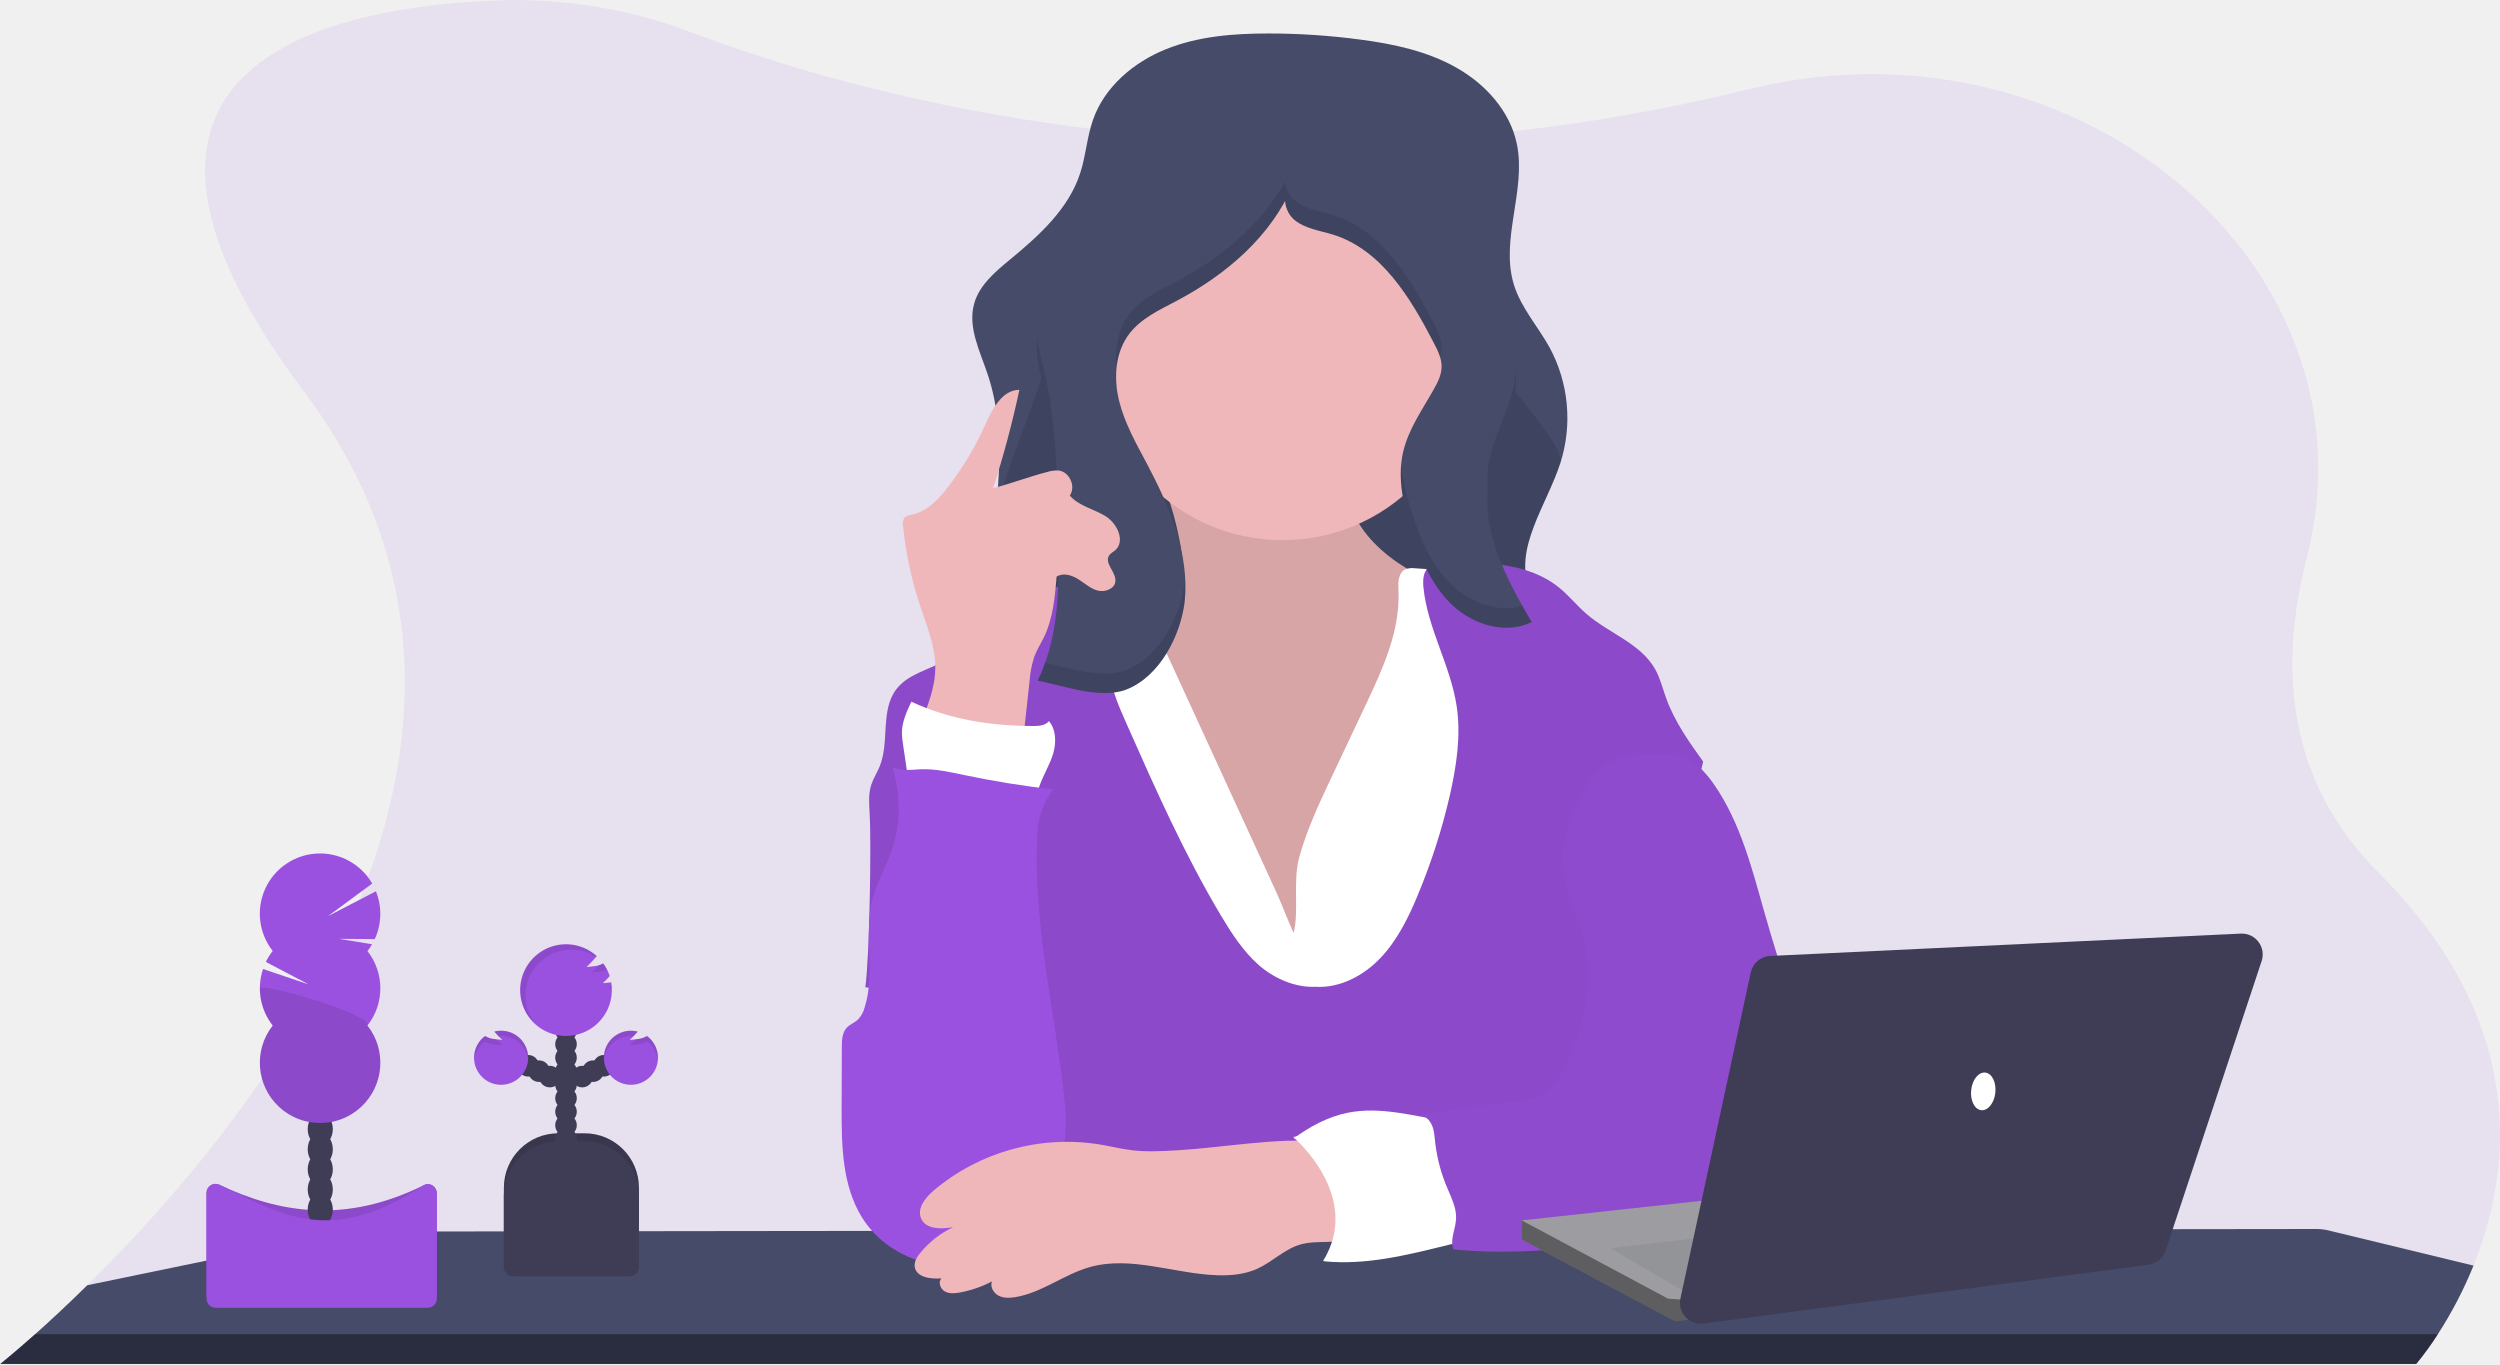
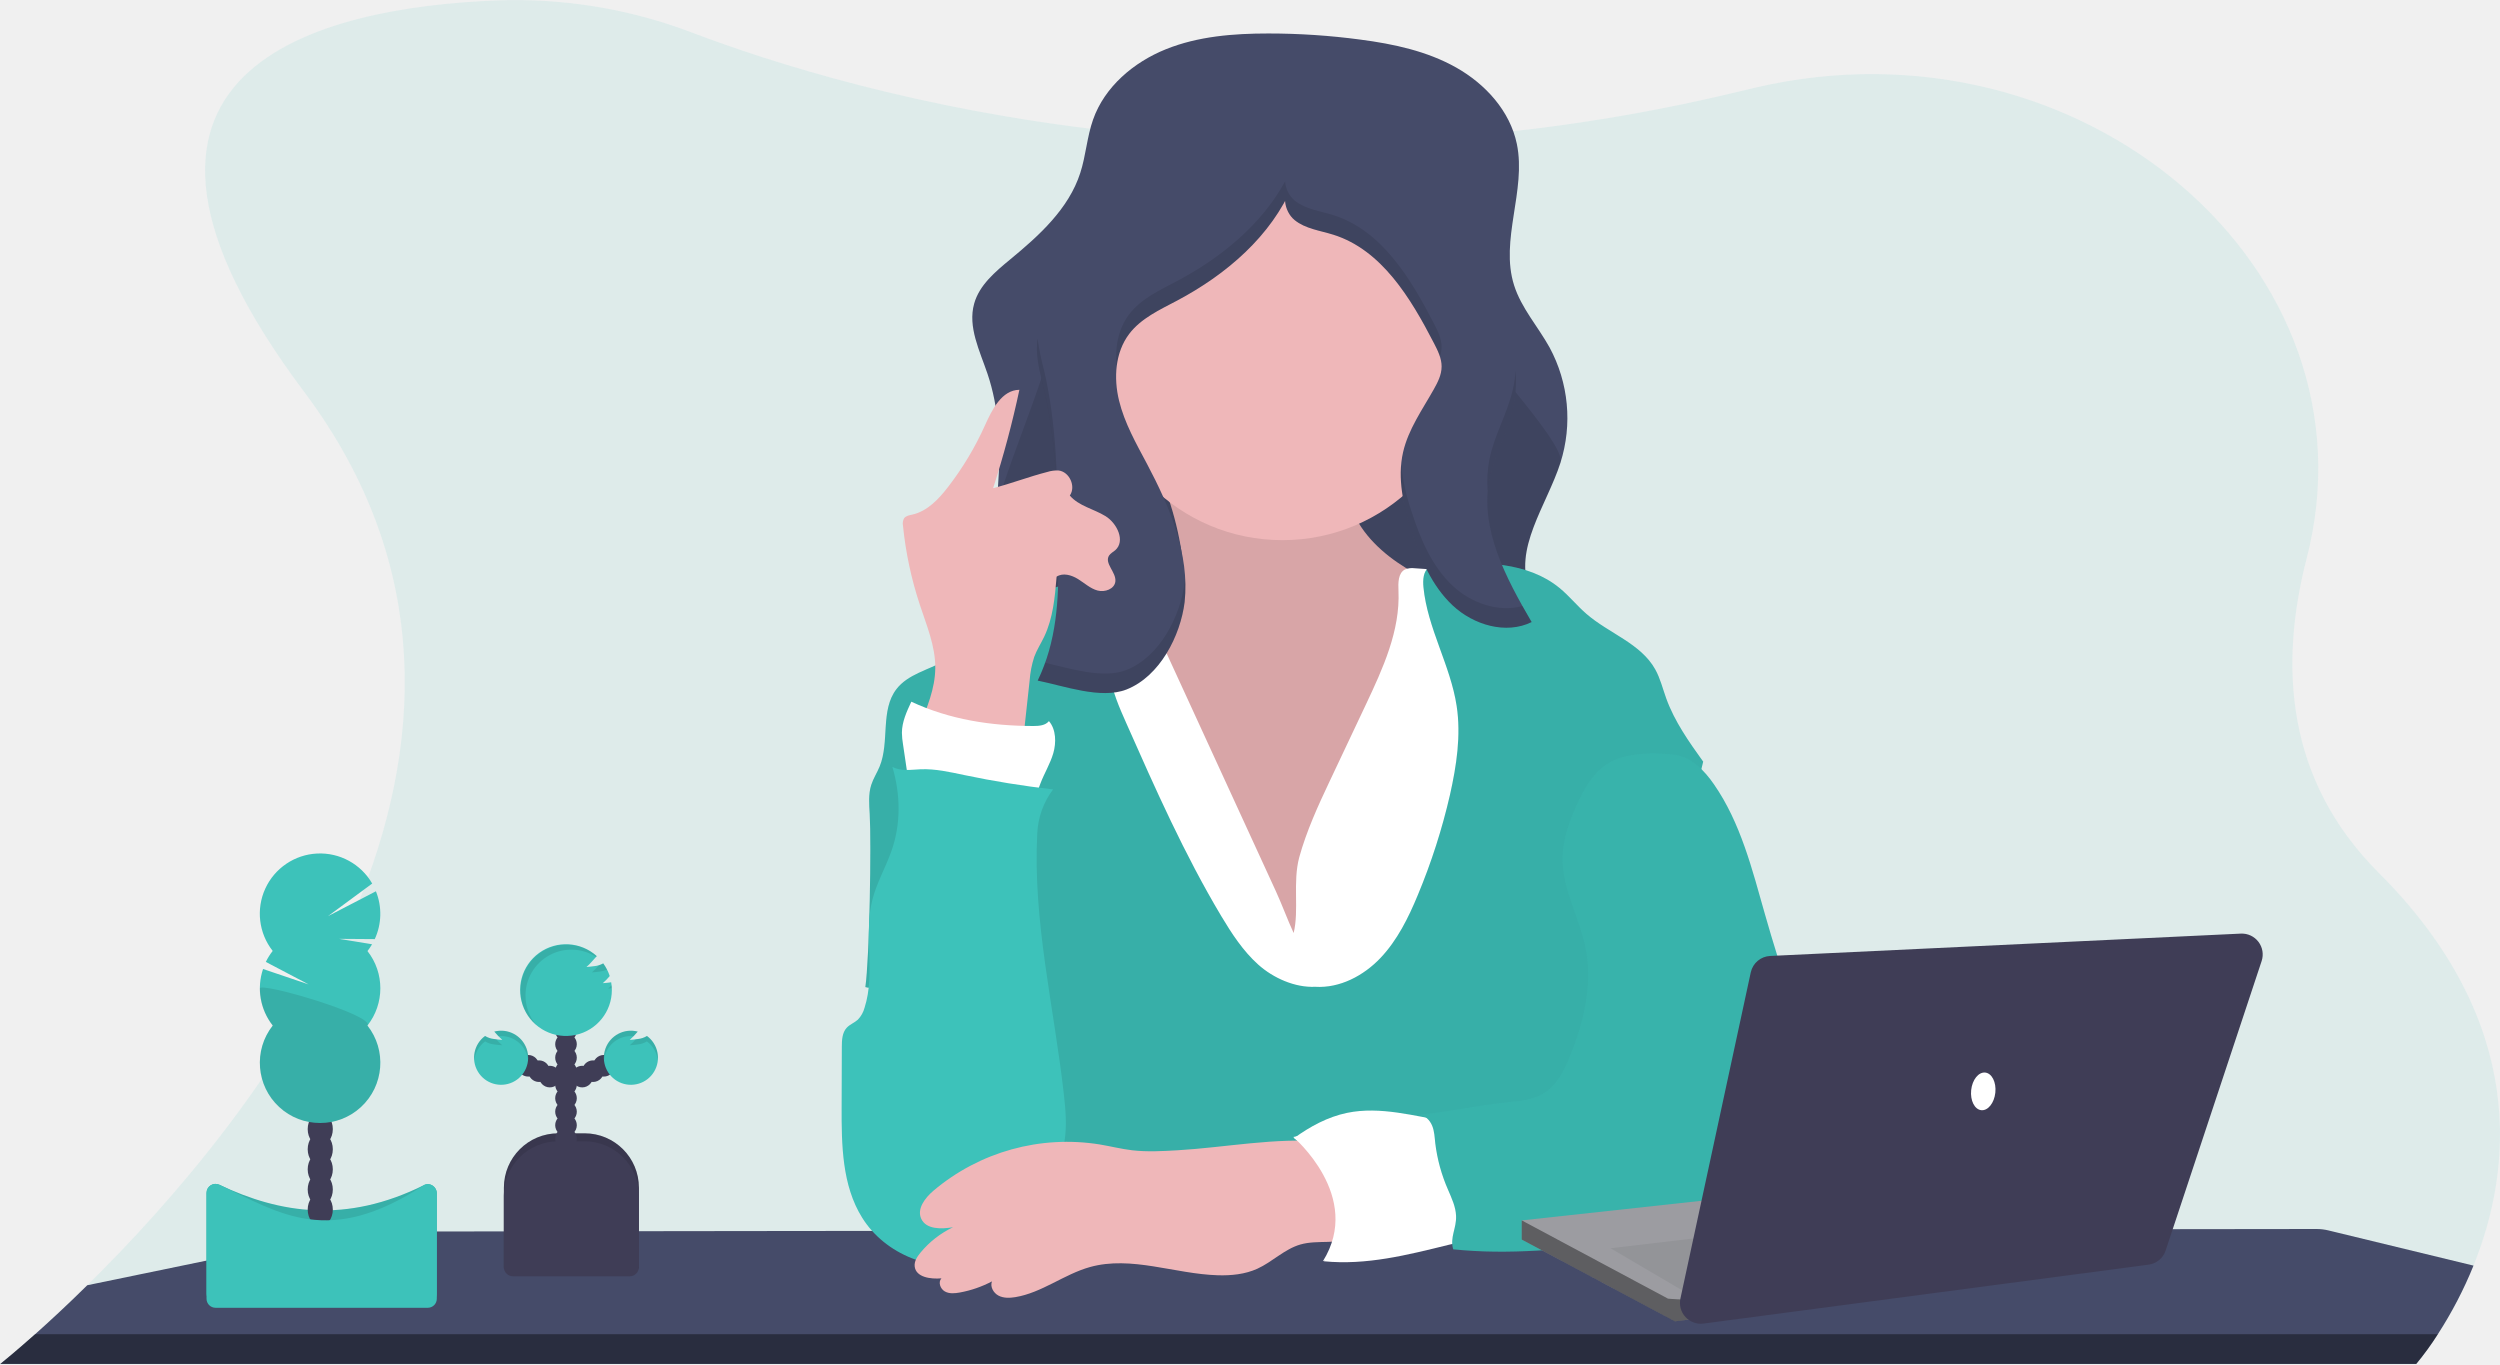
<svg xmlns="http://www.w3.org/2000/svg" id="a02f2390-8fa7-48a9-96f1-2ec5f63ecbc1" data-name="Layer 1" width="1150" height="627.49" viewBox="0 0 1150 627.49">
-   <path d="M1162.81,718.44A188.54,188.54,0,0,1,1146.4,750a135.82,135.82,0,0,1-9.94,13.67.7.7,0,0,1-.11.12H25l.15-.12c1-.78,6.87-5.53,16-13.67,6.55-5.83,14.77-13.41,24-22.53,75.49-74.25,220.5-250,99.73-411-112.27-149.67,8.61-176.83,88.35-180a227.81,227.81,0,0,1,89.86,14.69c36.84,14,104.17,35.46,191.89,45.3,2.88.32,5.78.64,8.72.93a840.12,840.12,0,0,0,139.78,2.54h0c1.37-.08,2.75-.18,4.14-.28a830.62,830.62,0,0,0,136.72-21.15c2.91-.71,5.78-1.38,8.64-2.05,149.63-34.62,287.57,83.37,253.08,216.71-12.75,49.32-9.51,101.89,33,144.42C1188.66,607,1180.23,675.37,1162.81,718.44Z" transform="translate(-25 -136.26)" fill="#9b51e0" opacity="0.1" />
+   <path d="M1162.81,718.44A188.54,188.54,0,0,1,1146.4,750a135.82,135.82,0,0,1-9.94,13.67.7.7,0,0,1-.11.12H25l.15-.12c1-.78,6.87-5.53,16-13.67,6.55-5.83,14.77-13.41,24-22.53,75.49-74.25,220.5-250,99.73-411-112.27-149.67,8.61-176.83,88.35-180a227.81,227.81,0,0,1,89.86,14.69c36.84,14,104.17,35.46,191.89,45.3,2.88.32,5.78.64,8.72.93a840.12,840.12,0,0,0,139.78,2.54h0c1.37-.08,2.75-.18,4.14-.28a830.62,830.62,0,0,0,136.72-21.15c2.91-.71,5.78-1.38,8.64-2.05,149.63-34.62,287.57,83.37,253.08,216.71-12.75,49.32-9.51,101.89,33,144.42C1188.66,607,1180.23,675.37,1162.81,718.44Z" transform="translate(-25 -136.26)" fill="#3dc2ba" opacity="0.1" />
  <path d="M1162.81,718.44A188.54,188.54,0,0,1,1146.4,750a135.82,135.82,0,0,1-9.94,13.67H25.15c1-.78,6.87-5.53,16-13.67,6.55-5.83,14.77-13.41,24-22.53l117.13-24.2a22.79,22.79,0,0,1,4.6-.47l124.87-.18h.13l61.85-.08h.14l52.2-.06,34.17,0h0l35,0,143.42-.2h.23l11.11,0,19.52,0,24.37,0h6.48L725,702h8.14l71.64-.1,22.88,0h0l11,0h0l82.75-.11,24.64,0,78.38-.11,66.16-.08a23.45,23.45,0,0,1,5.47.65Z" transform="translate(-25 -136.26)" fill="#454b69" />
  <path d="M41.15,750H1146.4a135.82,135.82,0,0,1-9.94,13.67H25.15C26.13,762.84,32,758.09,41.15,750Z" transform="translate(-25 -136.26)" fill="none" />
  <path d="M41.15,750H1146.4a135.82,135.82,0,0,1-9.94,13.67H25.15C26.13,762.84,32,758.09,41.15,750Z" transform="translate(-25 -136.26)" opacity="0.4" />
  <path d="M758.22,439l-2.22.43L655.64,458.71c-29.15,5.6-58.72,11.23-88.33,9.08-21.45-1.56-41.49-7.92-62.1-13.5-11.65-3.16-24-4.42-27.95-17.46-5.45-18,3.42-44.65,5.51-62.89,2-17.9,3.18-36.25-.38-53.94a95.9,95.9,0,0,0-3.12-11.74c-3.57-10.59-9.18-21.6-6.15-32.35,2.39-8.53,9.68-14.62,16.5-20.26,13.36-11,27-23.33,32.3-39.82,2.6-8,3.09-16.61,5.89-24.55,5.31-15.1,18.65-26.39,33.49-32.37s31.16-7.25,47.17-7.25a319.6,319.6,0,0,1,42.27,2.81c15.28,2,30.7,5.29,44.13,12.87s24.75,20,27.88,35.14c4.43,21.41-7.87,44.21-1.27,65,3.32,10.51,11,19,16.33,28.62a68.17,68.17,0,0,1,5,53c-6.38,19.77-22,39.77-14,58.94,5.09,12.19,18.09,18.7,27.15,28.36Q757.17,437.7,758.22,439Z" transform="translate(-25 -136.26)" fill="#454b69" />
  <path d="M756,436.48v2.95L655.64,458.71c-29.15,5.6-58.72,11.23-88.33,9.08-21.45-1.56-41.49-7.92-62.1-13.5-11.65-3.16-24-4.42-27.95-17.46-5.45-18,3.42-44.65,5.51-62.89,2-17.9,32.79-83.25,29.23-100.94l184,8c1.24,9.77,49.87,58.81,46.84,68.18-6.38,19.77-22,39.77-14,58.94C733.94,420.31,746.94,426.82,756,436.48Z" transform="translate(-25 -136.26)" opacity="0.1" />
  <path d="M568,387c1.09,6.19,1.67,13-1.49,18.4-4.21,7.24-13.39,9.55-21.6,11.19l-28.5,5.7c-1.94.39-4,.83-5.45,2.16-1.71,1.53-2.29,3.95-2.54,6.23-1.15,10.32,2.5,20.49,5.83,30.32,6.73,19.91,12.38,40.24,20.89,59.45S555.33,558,572,570.84s38.73,19.68,59.14,14.66c17.78-4.37,32.36-16.92,44.93-30.23,10.37-11,20.07-23,25.1-37.27,3.47-9.8,4.6-20.24,5.69-30.58q2.53-23.78,5.06-47.56c.79-7.44,1.31-15.81-3.52-21.52-2.12-2.51-5-4.18-7.94-5.73C689.52,406.8,678,402,667.82,395s-19.21-16.64-22.3-28.6c-1.85-7.18-1.52-15-4.67-21.69-3.52-7.5-11-12.58-19-14.81s-16.44-1.93-24.68-1-40,3.31-43.41,12.6c-1.83,5,5.76,15.73,7.56,20.65A144.17,144.17,0,0,1,568,387Z" transform="translate(-25 -136.26)" fill="#efb7b9" />
  <path d="M568,387c1.09,6.19,1.67,13-1.49,18.4-4.21,7.24-13.39,9.55-21.6,11.19l-28.5,5.7c-1.94.39-4,.83-5.45,2.16-1.71,1.53-2.29,3.95-2.54,6.23-1.15,10.32,2.5,20.49,5.83,30.32,6.73,19.91,12.38,40.24,20.89,59.45S555.33,558,572,570.84s38.73,19.68,59.14,14.66c17.78-4.37,32.36-16.92,44.93-30.23,10.37-11,20.07-23,25.1-37.27,3.47-9.8,4.6-20.24,5.69-30.58q2.53-23.78,5.06-47.56c.79-7.44,1.31-15.81-3.52-21.52-2.12-2.51-5-4.18-7.94-5.73C689.52,406.8,678,402,667.82,395s-19.21-16.64-22.3-28.6c-1.85-7.18-1.52-15-4.67-21.69-3.52-7.5-11-12.58-19-14.81s-16.44-1.93-24.68-1-40,3.31-43.41,12.6c-1.83,5,5.76,15.73,7.56,20.65A144.17,144.17,0,0,1,568,387Z" transform="translate(-25 -136.26)" opacity="0.1" />
  <path d="M636.59,495.74l16.71-35.38c7.83-16.58,15.83-34,15-52.31-.16-3.64-.2-8.19,3-9.84a8.58,8.58,0,0,1,4.39-.56,177.59,177.59,0,0,1,51.51,10.42c3.21,1.16,6.5,2.5,8.75,5.06s3.16,6,3.93,9.3a271.54,271.54,0,0,1,5.73,33.87c3,28.22,1.51,56.69,0,85l-4.44,86.43a8.26,8.26,0,0,1-.73,3.56c-1.1,2-3.58,2.67-5.81,3.05-8.59,1.47-17.37,1.17-26.07.84-61.2-2.32-122.72-5.88-183.52,1.54q.41-13.49-.43-27c-2.41-38.89-12.49-76.83-22.39-114.51-5.77-22-11.36-46-2.07-66.73a28.59,28.59,0,0,1,5.79-8.82c3.95-3.87,9.34-5.91,14.68-7.37a93.43,93.43,0,0,1,28.29-3.2l63.05,137.27c2.88,6.28,5.25,12.89,8.12,19.09,2.58-10.71-.52-23.26,2.58-34.87C626,518.53,631.26,507,636.59,495.74Z" transform="translate(-25 -136.26)" fill="#fff" />
-   <path d="M630,590.19c11.28.71,22.24-5.07,30-13.24s12.88-18.53,17.21-29A286,286,0,0,0,692,501.84c3-13.4,5.13-27.27,3.06-40.85-2.86-18.75-13.47-35.79-15.28-54.67-.31-3.3-.11-7.16,2.54-9.15,1.64-1.23,3.8-1.4,5.84-1.52,18.86-1.12,39.58-.91,54.19,11.06,4.45,3.64,8.06,8.19,12.41,11.94,10.36,9,25,13.58,31.65,25.53,2.32,4.16,3.43,8.87,5.05,13.35,3.82,10.6,10.43,19.92,17,29.09-6.37,26.88-13.69,53.78-20.06,80.66-3.73,15.77-7.49,31.6-13.35,46.7-3.84,9.9-8.67,20-7.49,30.6.47,4.17,1.86,8.16,3.07,12.18a140,140,0,0,1,5.89,43.53l-285.34.7c13.67-19.6,17.68-43.64,16.29-67.49-.67-11.43-3.25-22.93-9-32.82-9.06-15.5-25-25.6-40.71-34.25-11-6-22.81,27.76-34.7,23.89,1.92-13.58,2.8-66,2-79.67-.26-4.48-.66-9.08.72-13.36.94-2.93,2.67-5.55,3.84-8.4,4.69-11.41.22-26,7.8-35.71,5.24-6.75,14.43-8.67,21.9-12.83,7.67-4.28,13.6-11,20.28-16.74A90.19,90.19,0,0,1,525.76,403a58.14,58.14,0,0,1,8.81,26c.51,5.81.14,11.7.95,17.48,1.11,7.83,4.35,15.18,7.56,22.42,13.37,30.19,26.79,60.47,43.73,88.82,4.79,8,10,16,16.94,22.23S620.68,590.63,630,590.19Z" transform="translate(-25 -136.26)" fill="#9b51e0" />
+   <path d="M630,590.19c11.28.71,22.24-5.07,30-13.24s12.88-18.53,17.21-29A286,286,0,0,0,692,501.84c3-13.4,5.13-27.27,3.06-40.85-2.86-18.75-13.47-35.79-15.28-54.67-.31-3.3-.11-7.16,2.54-9.15,1.64-1.23,3.8-1.4,5.84-1.52,18.86-1.12,39.58-.91,54.19,11.06,4.45,3.64,8.06,8.19,12.41,11.94,10.36,9,25,13.58,31.65,25.53,2.32,4.16,3.43,8.87,5.05,13.35,3.82,10.6,10.43,19.92,17,29.09-6.37,26.88-13.69,53.78-20.06,80.66-3.73,15.77-7.49,31.6-13.35,46.7-3.84,9.9-8.67,20-7.49,30.6.47,4.17,1.86,8.16,3.07,12.18a140,140,0,0,1,5.89,43.53l-285.34.7c13.67-19.6,17.68-43.64,16.29-67.49-.67-11.43-3.25-22.93-9-32.82-9.06-15.5-25-25.6-40.71-34.25-11-6-22.81,27.76-34.7,23.89,1.92-13.58,2.8-66,2-79.67-.26-4.48-.66-9.08.72-13.36.94-2.93,2.67-5.55,3.84-8.4,4.69-11.41.22-26,7.8-35.71,5.24-6.75,14.43-8.67,21.9-12.83,7.67-4.28,13.6-11,20.28-16.74A90.19,90.19,0,0,1,525.76,403a58.14,58.14,0,0,1,8.81,26c.51,5.81.14,11.7.95,17.48,1.11,7.83,4.35,15.18,7.56,22.42,13.37,30.19,26.79,60.47,43.73,88.82,4.79,8,10,16,16.94,22.23S620.68,590.63,630,590.19Z" transform="translate(-25 -136.26)" fill="#3dc2ba" />
  <path d="M630,590.19c11.28.71,22.24-5.07,30-13.24s12.88-18.53,17.21-29A286,286,0,0,0,692,501.84c3-13.4,5.13-27.27,3.06-40.85-2.86-18.75-13.47-35.79-15.28-54.67-.31-3.3-.11-7.16,2.54-9.15,1.64-1.23,3.8-1.4,5.84-1.52,18.86-1.12,39.58-.91,54.19,11.06,4.45,3.64,8.06,8.19,12.41,11.94,10.36,9,25,13.58,31.65,25.53,2.32,4.16,3.43,8.87,5.05,13.35,3.82,10.6,10.43,19.92,17,29.09-6.37,26.88-13.69,53.78-20.06,80.66-3.73,15.77-7.49,31.6-13.35,46.7-3.84,9.9-8.67,20-7.49,30.6.47,4.17,1.86,8.16,3.07,12.18a140,140,0,0,1,5.89,43.53l-285.34.7c13.67-19.6,17.68-43.64,16.29-67.49-.67-11.43-3.25-22.93-9-32.82-9.06-15.5-25-25.6-40.71-34.25-11-6-22.81,27.76-34.7,23.89,1.92-13.58,2.8-66,2-79.67-.26-4.48-.66-9.08.72-13.36.94-2.93,2.67-5.55,3.84-8.4,4.69-11.41.22-26,7.8-35.71,5.24-6.75,14.43-8.67,21.9-12.83,7.67-4.28,13.6-11,20.28-16.74A90.19,90.19,0,0,1,525.76,403a58.14,58.14,0,0,1,8.81,26c.51,5.81.14,11.7.95,17.48,1.11,7.83,4.35,15.18,7.56,22.42,13.37,30.19,26.79,60.47,43.73,88.82,4.79,8,10,16,16.94,22.23S620.68,590.63,630,590.19Z" transform="translate(-25 -136.26)" opacity="0.1" />
  <circle cx="589.91" cy="162.75" r="85.72" fill="#efb7b9" />
  <path d="M569.93,413.24c2.35-22.18-6.87-43.88-17.31-63.59-5-9.42-10.36-18.81-12.87-29.16s-1.79-22.07,4.63-30.58c5.46-7.24,14.12-11.15,22.13-15.4,22.61-12,43.28-29.64,53.22-53.23-5.62,3.06-4.16,12.19.8,16.22s11.72,4.81,17.82,6.73c22.24,7,35.58,29.18,46.28,49.9,1.75,3.38,3.53,6.95,3.51,10.76s-1.76,7.19-3.58,10.43c-5.28,9.4-11.74,18.43-14.14,28.94-2.75,12,.15,24.62,3.92,36.39,4,12.52,9.31,25.14,18.91,34.12s24.49,13.44,36.3,7.64c-11.79-20.27-24-42.92-19.4-65.9,2.22-11,8.19-21,10.73-31.94,4.84-20.87-3.22-42.34-11.13-62.26l-23.64-59.45c-3.61-9.09-7.72-18.79-16-23.94-5.6-3.47-12.38-4.37-18.94-5-21.12-1.88-43-1.26-62.66,6.6-35.82,14.31-58.28,49.59-76.1,83.81-5.34,10.25-10.61,21.14-10.39,32.7.12,6.34,1.89,12.51,3.33,18.69,5.86,25.16,6.18,51.23,6.48,77.06.23,19.82-.8,38.5-9.47,56.55,11.88,2.36,29.11,8.73,40.87,4.07C558.56,447.34,568,428.67,569.93,413.24Z" transform="translate(-25 -136.26)" fill="#454b69" />
  <g opacity="0.1">
    <path d="M511.78,392.36q.06-4.23,0-8.54c-.3-25.83-.62-51.9-6.48-77.06a130.05,130.05,0,0,1-3.06-14.88,38.89,38.89,0,0,0-.27,5.19c.12,6.34,1.89,12.51,3.33,18.69C511.13,340.77,511.49,366.68,511.78,392.36Z" transform="translate(-25 -136.26)" />
    <path d="M720.88,324.57a60.51,60.51,0,0,0,1.3-17.82,55.54,55.54,0,0,1-1.3,8.82c-2.54,11-8.51,20.91-10.73,31.94a53,53,0,0,0-.8,14.78,52.45,52.45,0,0,1,.8-5.78C712.37,345.48,718.34,335.53,720.88,324.57Z" transform="translate(-25 -136.26)" />
    <path d="M687.36,300.3a14.41,14.41,0,0,0,.78-4.41c0-3.81-1.76-7.38-3.51-10.76-10.7-20.72-24-42.88-46.28-49.9-6.1-1.92-12.85-2.7-17.82-6.73a12.68,12.68,0,0,1-4.38-8.8c-10.84,19.9-29.46,35.12-49.64,45.81-8,4.25-16.67,8.16-22.13,15.4-5.13,6.8-6.62,15.65-5.73,24.21a30.61,30.61,0,0,1,5.73-15.21c5.46-7.24,14.12-11.15,22.13-15.4,20.18-10.69,38.8-25.91,49.64-45.81a12.68,12.68,0,0,0,4.38,8.8c5,4,11.72,4.81,17.82,6.73,22.24,7,35.58,29.18,46.28,49.9A39.4,39.4,0,0,1,687.36,300.3Z" transform="translate(-25 -136.26)" />
    <path d="M693.25,405.77c-9.6-9-14.89-21.6-18.91-34.12a98.77,98.77,0,0,1-4.8-21.71c-.93,10.27,1.62,20.78,4.8,30.71,4,12.52,9.31,25.14,18.91,34.12s24.49,13.44,36.3,7.64c-1.42-2.43-2.83-4.9-4.23-7.39C714.35,418.11,701.75,413.71,693.25,405.77Z" transform="translate(-25 -136.26)" />
    <path d="M569.93,404.24c-1.93,15.43-11.37,34.1-26.74,40.2-10.67,4.23-25.86-.63-37.45-3.32a86.63,86.63,0,0,1-3.42,8.25c11.88,2.36,29.11,8.73,40.87,4.07,15.37-6.1,24.81-24.77,26.74-40.2a69.48,69.48,0,0,0,.22-11.62C570.09,402.49,570,403.37,569.93,404.24Z" transform="translate(-25 -136.26)" />
  </g>
  <path d="M691.1,652.18c-15.45-2.45-31.13-7.18-46.45-4-8.88,1.84-17,6.26-24.38,11.6,4.06,3.25,8.8,6.15,11.38,10.67a42,42,0,0,1,3.58,9.87c1.62,6,3.25,12.12,3.5,18.36s-1,12.74-4.72,17.77c19.48,1.92,38.36-2.88,57.36-7.57a15.71,15.71,0,0,0,6.07-2.45c3-2.36,3.88-6.56,3.9-10.39,0-6.84-1.92-13.51-3.87-20.07C695.15,668.1,693.43,660,691.1,652.18Z" transform="translate(-25 -136.26)" fill="#fff" />
-   <path d="M795.42,483.51c7.67,1,13.62,7.19,18,13.55,12.29,17.7,17.59,39.16,23.49,59.89q11,38.67,25.87,76.12a114.56,114.56,0,0,0,7.76,16.7c2.47,4.13,5.47,8.1,6.56,12.79,2.64,11.34-6.71,22-16.46,28.32A65.14,65.14,0,0,1,843.79,699c-5.82,1.74-11.89,2.4-17.92,3.06l-55.51,6c-25.55,2.78-51.33,5.56-76.89,2.88-1.61-5.6,1.55-9.56,1.32-15.39-.16-4.17-2-8.05-3.64-11.89a76,76,0,0,1-5.93-21.51c-.29-2.73-.39-5.53-1.43-8.07s-3.27-4.82-6-5c15-1.49,26.39-4.32,41.39-5.82,5.57-.56,11.36-1.19,16.11-4.15,5.89-3.67,9.19-10.29,11.81-16.71,6.49-15.9,10.67-33.42,7.26-50.26-2.8-13.81-10.61-26.67-10.57-40.76,0-8.39,2.86-16.52,6.24-24.2,3.58-8.12,8.25-16.42,16.11-20.54S786.55,482.31,795.42,483.51Z" transform="translate(-25 -136.26)" fill="#9b51e0" />
+   <path d="M795.42,483.51c7.67,1,13.62,7.19,18,13.55,12.29,17.7,17.59,39.16,23.49,59.89q11,38.67,25.87,76.12a114.56,114.56,0,0,0,7.76,16.7c2.47,4.13,5.47,8.1,6.56,12.79,2.64,11.34-6.71,22-16.46,28.32A65.14,65.14,0,0,1,843.79,699c-5.82,1.74-11.89,2.4-17.92,3.06l-55.51,6c-25.55,2.78-51.33,5.56-76.89,2.88-1.61-5.6,1.55-9.56,1.32-15.39-.16-4.17-2-8.05-3.64-11.89a76,76,0,0,1-5.93-21.51c-.29-2.73-.39-5.53-1.43-8.07s-3.27-4.82-6-5c15-1.49,26.39-4.32,41.39-5.82,5.57-.56,11.36-1.19,16.11-4.15,5.89-3.67,9.19-10.29,11.81-16.71,6.49-15.9,10.67-33.42,7.26-50.26-2.8-13.81-10.61-26.67-10.57-40.76,0-8.39,2.86-16.52,6.24-24.2,3.58-8.12,8.25-16.42,16.11-20.54S786.55,482.31,795.42,483.51Z" transform="translate(-25 -136.26)" fill="#3dc2ba" />
  <path d="M795.42,483.51c7.67,1,13.62,7.19,18,13.55,12.29,17.7,17.59,39.16,23.49,59.89q11,38.67,25.87,76.12a114.56,114.56,0,0,0,7.76,16.7c2.47,4.13,5.47,8.1,6.56,12.79,2.64,11.34-6.71,22-16.46,28.32A65.14,65.14,0,0,1,843.79,699c-5.82,1.74-11.89,2.4-17.92,3.06l-55.51,6c-25.55,2.78-51.33,5.56-76.89,2.88-1.61-5.6,1.55-9.56,1.32-15.39-.16-4.17-2-8.05-3.64-11.89a76,76,0,0,1-5.93-21.51c-.29-2.73-.39-5.53-1.43-8.07s-3.27-4.82-6-5c15-1.49,26.39-4.32,41.39-5.82,5.57-.56,11.36-1.19,16.11-4.15,5.89-3.67,9.19-10.29,11.81-16.71,6.49-15.9,10.67-33.42,7.26-50.26-2.8-13.81-10.61-26.67-10.57-40.76,0-8.39,2.86-16.52,6.24-24.2,3.58-8.12,8.25-16.42,16.11-20.54S786.55,482.31,795.42,483.51Z" transform="translate(-25 -136.26)" opacity="0.08" />
  <path d="M447.81,470.52c3.63-8.62,7.32-17.52,7.42-26.87.11-10.11-4-19.71-7.14-29.31a169.49,169.49,0,0,1-7.71-36.19,5,5,0,0,1,.5-3.47c.83-1.17,2.43-1.41,3.84-1.72,6.92-1.58,12.15-7.17,16.47-12.8A140.34,140.34,0,0,0,478.05,332c3.31-7.37,7.79-16.36,15.87-16.43a458.36,458.36,0,0,1-12.08,45.25c8.45-2.16,16.48-5.3,24.93-7.46a14.93,14.93,0,0,1,5.12-.68c5.06.53,8.16,7.38,5.22,11.53,4.13,4.84,11,6.14,16.4,9.46s9.28,11.54,4.48,15.71c-.94.81-2.13,1.38-2.81,2.42-2.32,3.58,3.36,7.69,2.89,11.93-.38,3.47-4.83,5.09-8.2,4.17s-6-3.44-9-5.29-6.92-3-9.83-1.08c-.78,9.41-1.62,19-5.69,27.57-1.49,3.13-3.4,6.06-4.6,9.31a45.88,45.88,0,0,0-2.12,10.93L495,482.53C477.68,486,462.15,480.81,447.81,470.52Z" transform="translate(-25 -136.26)" fill="#efb7b9" />
  <path d="M443.58,500.27l-3.19-21.59a35.1,35.1,0,0,1-.51-5.32c0-5,2.2-9.77,4.33-14.32,17.65,8.24,36.73,11.17,56.2,11.18,2.57,0,5.5-.24,7.1-2.25,3.31,3.81,3.41,9.94,2,14.78s-4.12,9.2-5.92,13.92c-.91,2.39-1.65,5-3.39,6.84-2.7,2.91-7.08,3.41-11.06,3.39a70.71,70.71,0,0,1-12.48-1.19C466,503.73,454.24,498.36,443.58,500.27Z" transform="translate(-25 -136.26)" fill="#fff" />
-   <path d="M509.41,499.39q-20.55-2.34-40.83-6.6c-6.63-1.39-13.32-2.94-20.08-2.67-4.4.18-9.13,1.06-13-1.12,3.77,12.83,4,26.35-.51,38.94-2.67,7.5-6.74,14.49-8.7,22.21-4.08,16.15,1.52,33.76-3.58,49.62a12.56,12.56,0,0,1-3.08,5.52c-1.56,1.43-3.69,2.17-5.13,3.72-2.12,2.28-2.25,5.71-2.26,8.82l-.09,27.55c-.06,17.54.17,36.14,9.43,51,10.56,17,32.79,25.81,52.14,20.64a38.76,38.76,0,0,0,14.16-6.93c6.72-5.34,11-13.06,15.19-20.58,5-9,10-18.2,11.61-28.33,1.14-7.17.5-14.49-.32-21.7-4.52-40-14.33-79.66-12.22-119.81A36.31,36.31,0,0,1,509.41,499.39Z" transform="translate(-25 -136.26)" fill="#9b51e0" />
+   <path d="M509.41,499.39q-20.55-2.34-40.83-6.6c-6.63-1.39-13.32-2.94-20.08-2.67-4.4.18-9.13,1.06-13-1.12,3.77,12.83,4,26.35-.51,38.94-2.67,7.5-6.74,14.49-8.7,22.21-4.08,16.15,1.52,33.76-3.58,49.62a12.56,12.56,0,0,1-3.08,5.52c-1.56,1.43-3.69,2.17-5.13,3.72-2.12,2.28-2.25,5.71-2.26,8.82l-.09,27.55c-.06,17.54.17,36.14,9.43,51,10.56,17,32.79,25.81,52.14,20.64a38.76,38.76,0,0,0,14.16-6.93c6.72-5.34,11-13.06,15.19-20.58,5-9,10-18.2,11.61-28.33,1.14-7.17.5-14.49-.32-21.7-4.52-40-14.33-79.66-12.22-119.81A36.31,36.31,0,0,1,509.41,499.39Z" transform="translate(-25 -136.26)" fill="#3dc2ba" />
  <path d="M566.67,665.39c-6.95.4-13.95.8-20.87,0-5-.6-9.88-1.83-14.84-2.67A95.11,95.11,0,0,0,454.37,684c-3.84,3.28-7.72,8.31-5.6,12.9,2.28,4.94,9.25,4.8,14.62,3.88a44,44,0,0,0-15,11.73c-1.5,1.83-2.92,4-2.63,6.37.61,4.95,7.33,5.85,12.3,5.42-1.62,1.74-.53,4.82,1.53,6s4.62.94,6.95.51a51.52,51.52,0,0,0,14.76-5.11c-.94,2.45.69,5.32,3,6.54s5.12,1.13,7.71.71c12.22-2,22.42-10.5,34.34-13.84,19.06-5.33,39,3.17,58.81,3.77,6.2.19,12.56-.44,18.21-3,6.93-3.15,12.52-9.06,19.84-11.16,8.13-2.32,17.46.35,24.9-3.66,5.41-2.91.53-25.34-.85-29.66-2.53-7.9-5.07-13.14-13.5-13.94C612.43,659.37,588.16,664.15,566.67,665.39Z" transform="translate(-25 -136.26)" fill="#efb7b9" />
  <path d="M619.88,659.27s32.29,27.33,13.66,57.15l36-12.43V677.9c0-1.24-13.67-19.87-13.67-19.87l-16.15-2.49Z" transform="translate(-25 -136.26)" fill="#fff" />
  <path d="M256.79,521.32h12.11a25,25,0,0,1,25,25v37.11a0,0,0,0,1,0,0H231.79a0,0,0,0,1,0,0V546.32A25,25,0,0,1,256.79,521.32Z" fill="#3f3d56" />
  <path d="M256.79,521.32h12.11a25,25,0,0,1,25,25v37.11a0,0,0,0,1,0,0H231.79a0,0,0,0,1,0,0V546.32A25,25,0,0,1,256.79,521.32Z" opacity="0.1" />
  <circle cx="260.36" cy="530.01" r="4.97" fill="#3f3d56" />
  <circle cx="260.36" cy="523.8" r="4.97" fill="#3f3d56" />
  <circle cx="260.36" cy="517.59" r="4.97" fill="#3f3d56" />
  <circle cx="260.36" cy="511.38" r="4.97" fill="#3f3d56" />
  <circle cx="260.36" cy="505.17" r="4.97" fill="#3f3d56" />
  <circle cx="260.36" cy="498.96" r="4.97" fill="#3f3d56" />
  <circle cx="260.36" cy="492.74" r="4.97" fill="#3f3d56" />
  <circle cx="267.82" cy="495.23" r="4.97" fill="#3f3d56" />
  <circle cx="272.79" cy="492.74" r="4.97" fill="#3f3d56" />
  <circle cx="277.76" cy="490.26" r="4.97" fill="#3f3d56" />
  <circle cx="260.36" cy="486.53" r="4.97" fill="#3f3d56" />
  <circle cx="260.36" cy="480.32" r="4.97" fill="#3f3d56" />
  <circle cx="260.36" cy="474.11" r="4.97" fill="#3f3d56" />
  <circle cx="260.36" cy="467.9" r="4.97" fill="#3f3d56" />
-   <path d="M306,588.13q-1.86.27-3.72.39a28.56,28.56,0,0,0,3.2-3.28,21,21,0,0,0-3-5.83,10.22,10.22,0,0,1-4,1.26c-1.23.18-2.47.31-3.71.4,1.63-1.33,3.15-3.33,4.75-5a21.1,21.1,0,1,0,6.93,15.61,20.68,20.68,0,0,0-.32-3.63Z" transform="translate(-25 -136.26)" fill="#9b51e0" />
-   <path d="M322.57,612.82a9.64,9.64,0,0,1-4.18,1.39c-1.23.18-2.47.32-3.71.4a36.4,36.4,0,0,0,3.68-3.82,12.44,12.44,0,1,0,4.21,2Z" transform="translate(-25 -136.26)" fill="#9b51e0" />
+   <path d="M306,588.13q-1.86.27-3.72.39a28.56,28.56,0,0,0,3.2-3.28,21,21,0,0,0-3-5.83,10.22,10.22,0,0,1-4,1.26c-1.23.18-2.47.31-3.71.4,1.63-1.33,3.15-3.33,4.75-5a21.1,21.1,0,1,0,6.93,15.61,20.68,20.68,0,0,0-.32-3.63Z" transform="translate(-25 -136.26)" fill="#3dc2ba" />
+   <path d="M322.57,612.82a9.64,9.64,0,0,1-4.18,1.39c-1.23.18-2.47.32-3.71.4a36.4,36.4,0,0,0,3.68-3.82,12.44,12.44,0,1,0,4.21,2Z" transform="translate(-25 -136.26)" fill="#3dc2ba" />
  <circle cx="252.91" cy="495.23" r="4.97" fill="#3f3d56" />
  <circle cx="247.94" cy="492.74" r="4.97" fill="#3f3d56" />
  <circle cx="242.97" cy="490.26" r="4.97" fill="#3f3d56" />
-   <path d="M248.16,612.82a9.64,9.64,0,0,0,4.18,1.39c1.23.18,2.47.32,3.71.4a35.42,35.42,0,0,1-3.68-3.82,12.44,12.44,0,1,1-4.21,2Z" transform="translate(-25 -136.26)" fill="#9b51e0" />
+   <path d="M248.16,612.82a9.64,9.64,0,0,0,4.18,1.39c1.23.18,2.47.32,3.71.4a35.42,35.42,0,0,1-3.68-3.82,12.44,12.44,0,1,1-4.21,2Z" transform="translate(-25 -136.26)" fill="#3dc2ba" />
  <path d="M256.79,525h12.11a25,25,0,0,1,25,25v32.87a4.24,4.24,0,0,1-4.24,4.24H236a4.24,4.24,0,0,1-4.24-4.24V550A25,25,0,0,1,256.79,525Z" fill="#3f3d56" />
  <g opacity="0.1">
    <path d="M306.34,589.49a18.83,18.83,0,0,1-1.6,1.52c.57,0,1.13-.09,1.7-.15C306.42,590.4,306.39,589.94,306.34,589.49Z" transform="translate(-25 -136.26)" />
    <path d="M297.28,583.55c1.25-.08,2.48-.21,3.72-.39a12,12,0,0,0,3.23-.88,21.92,21.92,0,0,0-1.74-2.87,7.52,7.52,0,0,1-2,.85A28.79,28.79,0,0,1,297.28,583.55Z" transform="translate(-25 -136.26)" />
    <path d="M266.73,594.22a21.08,21.08,0,0,1,32.5-17.76l.32-.34a21.1,21.1,0,1,0-27.82,31.73A21,21,0,0,1,266.73,594.22Z" transform="translate(-25 -136.26)" />
  </g>
  <g opacity="0.1">
    <path d="M314.68,617.09c1.24-.08,2.48-.21,3.71-.39a9.65,9.65,0,0,0,4.18-1.4,12.43,12.43,0,0,1,5,8.8,11.38,11.38,0,0,0,.07-1.31,12.38,12.38,0,0,0-5-10,9.64,9.64,0,0,1-4.18,1.39l-1,.13A25.37,25.37,0,0,1,314.68,617.09Z" transform="translate(-25 -136.26)" />
    <path d="M315.18,612.85a10.19,10.19,0,0,1,1.24.09c.65-.69,1.29-1.43,1.94-2.15a12.4,12.4,0,0,0-15.6,12c0,.42,0,.83.06,1.24A12.42,12.42,0,0,1,315.18,612.85Z" transform="translate(-25 -136.26)" />
  </g>
  <g opacity="0.1">
    <path d="M256.05,617.09c-1.24-.08-2.48-.21-3.71-.39a9.65,9.65,0,0,1-4.18-1.4,12.43,12.43,0,0,0-5,8.8,11.38,11.38,0,0,1-.07-1.31,12.38,12.38,0,0,1,5-10,9.64,9.64,0,0,0,4.18,1.39l1,.13A23.67,23.67,0,0,0,256.05,617.09Z" transform="translate(-25 -136.26)" />
    <path d="M255.55,612.85a10.51,10.51,0,0,0-1.25.09c-.64-.69-1.28-1.43-1.93-2.15a12.4,12.4,0,0,1,15.6,12c0,.42,0,.83-.06,1.24A12.42,12.42,0,0,0,255.55,612.85Z" transform="translate(-25 -136.26)" />
  </g>
-   <path d="M221.85,735.39h-97.7a4.15,4.15,0,0,1-4.15-4.15V685a4.15,4.15,0,0,1,5.93-3.75c28.07,13.32,58.31,17.89,94,.21a4.16,4.16,0,0,1,6,3.71v46A4.15,4.15,0,0,1,221.85,735.39Z" transform="translate(-25 -136.26)" fill="#9b51e0" />
+   <path d="M221.85,735.39h-97.7a4.15,4.15,0,0,1-4.15-4.15V685a4.15,4.15,0,0,1,5.93-3.75c28.07,13.32,58.31,17.89,94,.21a4.16,4.16,0,0,1,6,3.71v46A4.15,4.15,0,0,1,221.85,735.39Z" transform="translate(-25 -136.26)" fill="#3dc2ba" />
  <path d="M221.85,735.39h-97.7a4.15,4.15,0,0,1-4.15-4.15V685a4.15,4.15,0,0,1,5.93-3.75c28.07,13.32,58.31,17.89,94,.21a4.16,4.16,0,0,1,6,3.71v46A4.15,4.15,0,0,1,221.85,735.39Z" transform="translate(-25 -136.26)" opacity="0.1" />
  <ellipse cx="147.32" cy="556.41" rx="5.78" ry="7.57" fill="#3f3d56" />
  <ellipse cx="147.32" cy="547.16" rx="5.78" ry="7.57" fill="#3f3d56" />
  <ellipse cx="147.32" cy="537.9" rx="5.78" ry="7.57" fill="#3f3d56" />
  <ellipse cx="147.32" cy="528.65" rx="5.78" ry="7.57" fill="#3f3d56" />
  <ellipse cx="147.32" cy="519.39" rx="5.78" ry="7.57" fill="#3f3d56" />
  <ellipse cx="147.32" cy="510.13" rx="5.78" ry="7.57" fill="#3f3d56" />
  <ellipse cx="147.32" cy="500.88" rx="5.78" ry="7.57" fill="#3f3d56" />
-   <path d="M194,573.8a29.42,29.42,0,0,0,2.15-3.17l-15.2-2.5,16.44.12a27.71,27.71,0,0,0,.53-22l-22.05,11.44,20.34-15a27.71,27.71,0,1,0-45.77,31,27.1,27.1,0,0,0-3.16,5.05L167,589.1,146,582a27.74,27.74,0,0,0,4.47,26,27.71,27.71,0,1,0,43.56,0,27.71,27.71,0,0,0,0-34.26Z" transform="translate(-25 -136.26)" fill="#9b51e0" />
+   <path d="M194,573.8a29.42,29.42,0,0,0,2.15-3.17l-15.2-2.5,16.44.12a27.71,27.71,0,0,0,.53-22l-22.05,11.44,20.34-15a27.71,27.71,0,1,0-45.77,31,27.1,27.1,0,0,0-3.16,5.05L167,589.1,146,582a27.74,27.74,0,0,0,4.47,26,27.71,27.71,0,1,0,43.56,0,27.71,27.71,0,0,0,0-34.26Z" transform="translate(-25 -136.26)" fill="#3dc2ba" />
  <path d="M144.49,590.93a27.59,27.59,0,0,0,5.93,17.13,27.71,27.71,0,1,0,43.56,0C197.69,603.35,144.49,587.82,144.49,590.93Z" transform="translate(-25 -136.26)" opacity="0.1" />
-   <path d="M221.85,737.84h-97.7a4.15,4.15,0,0,1-4.15-4.15V685a4.15,4.15,0,0,1,5.93-3.75c28.07,13.32,50.33,28.85,94,.21,2.59-1.7,6,.62,6,3.71v48.5A4.15,4.15,0,0,1,221.85,737.84Z" transform="translate(-25 -136.26)" fill="#9b51e0" />
+   <path d="M221.85,737.84h-97.7a4.15,4.15,0,0,1-4.15-4.15V685a4.15,4.15,0,0,1,5.93-3.75c28.07,13.32,50.33,28.85,94,.21,2.59-1.7,6,.62,6,3.71v48.5A4.15,4.15,0,0,1,221.85,737.84Z" transform="translate(-25 -136.26)" fill="#3dc2ba" />
  <polygon points="921.83 587.81 777.69 606.88 770.48 607.83 700.01 570.19 700.01 561.38 920.23 537.36 921.83 587.81" fill="#9c9ca1" />
  <polygon points="740.85 574.19 897 555.78 895.4 584.61 773.77 593.53 740.85 574.19" fill="#939498" />
  <path d="M802.69,733.67v9.46l-7.21,1L725,706.45v-8.81l67.27,36S801.09,734.47,802.69,733.67Z" transform="translate(-25 -136.26)" opacity="0.4" />
  <path d="M830.36,583.52,798,733.57a9.58,9.58,0,0,0,10.62,11.53L1013.35,718a9.58,9.58,0,0,0,7.84-6.48l44.17-133.2a9.6,9.6,0,0,0-9.56-12.6L839.28,576A9.6,9.6,0,0,0,830.36,583.52Z" transform="translate(-25 -136.26)" fill="#3f3d56" />
  <ellipse cx="937.28" cy="638.27" rx="8.7" ry="5.59" transform="translate(179.55 1367.46) rotate(-84)" fill="#fff" />
</svg>
